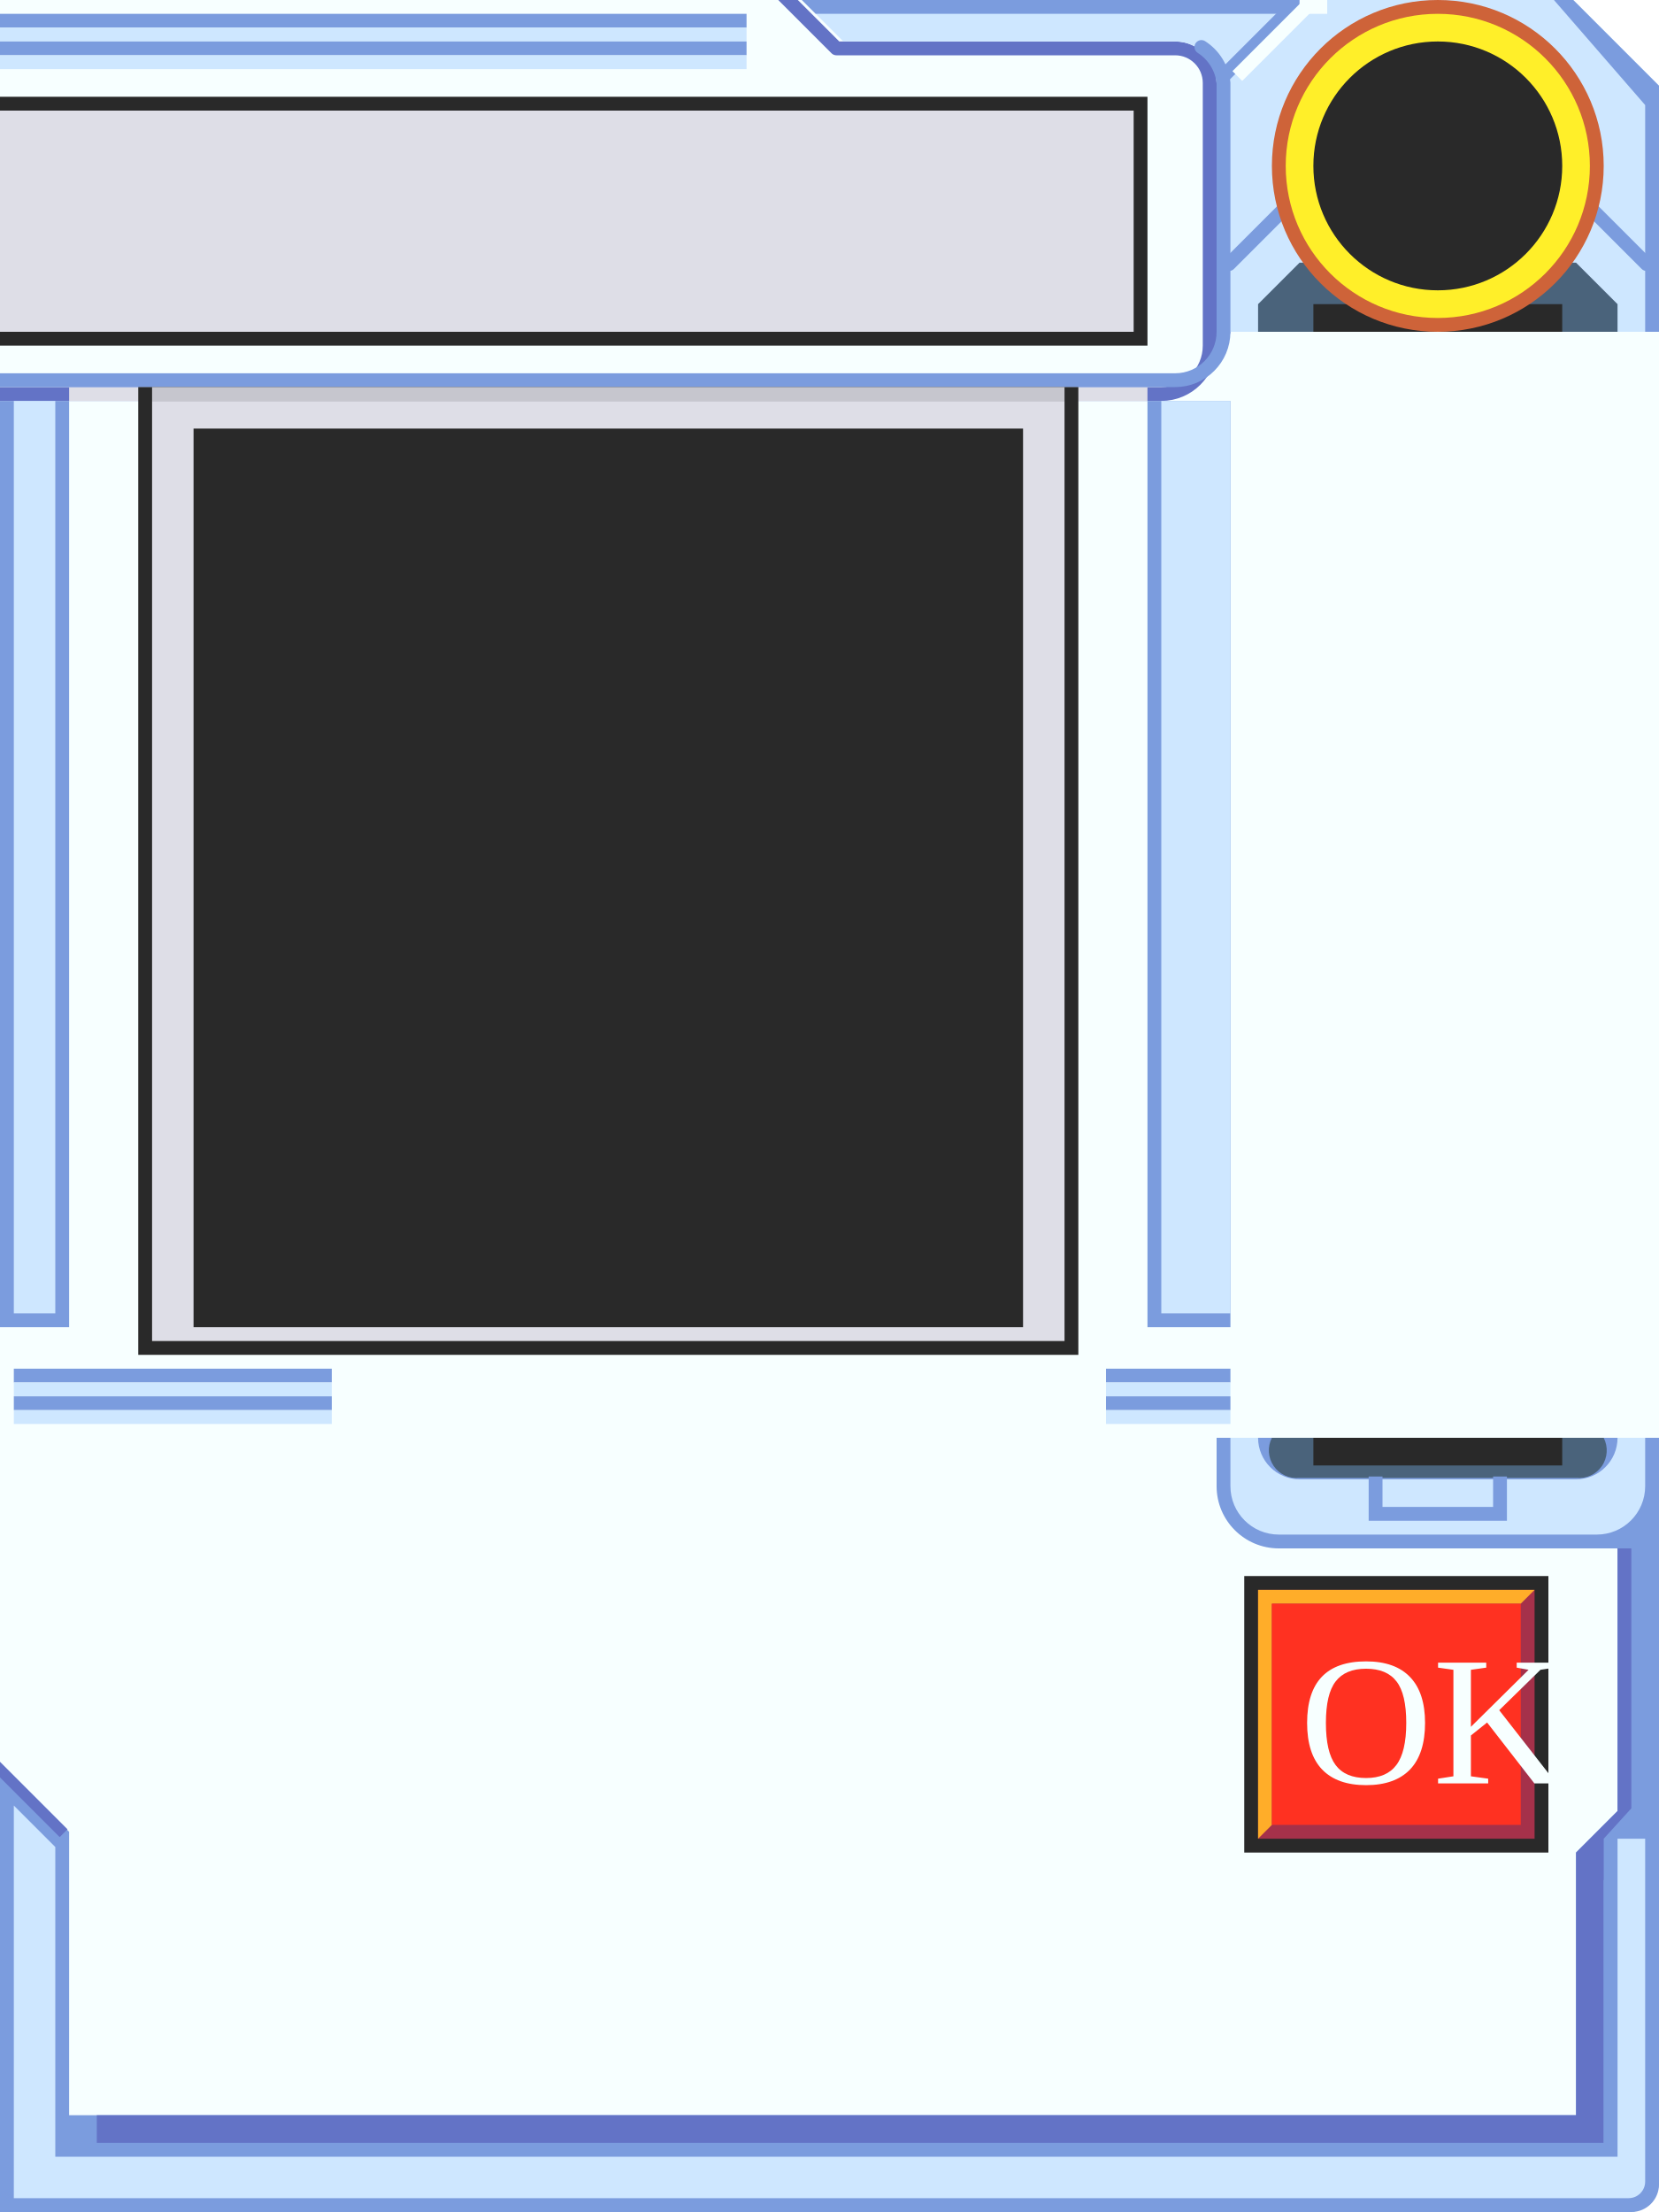
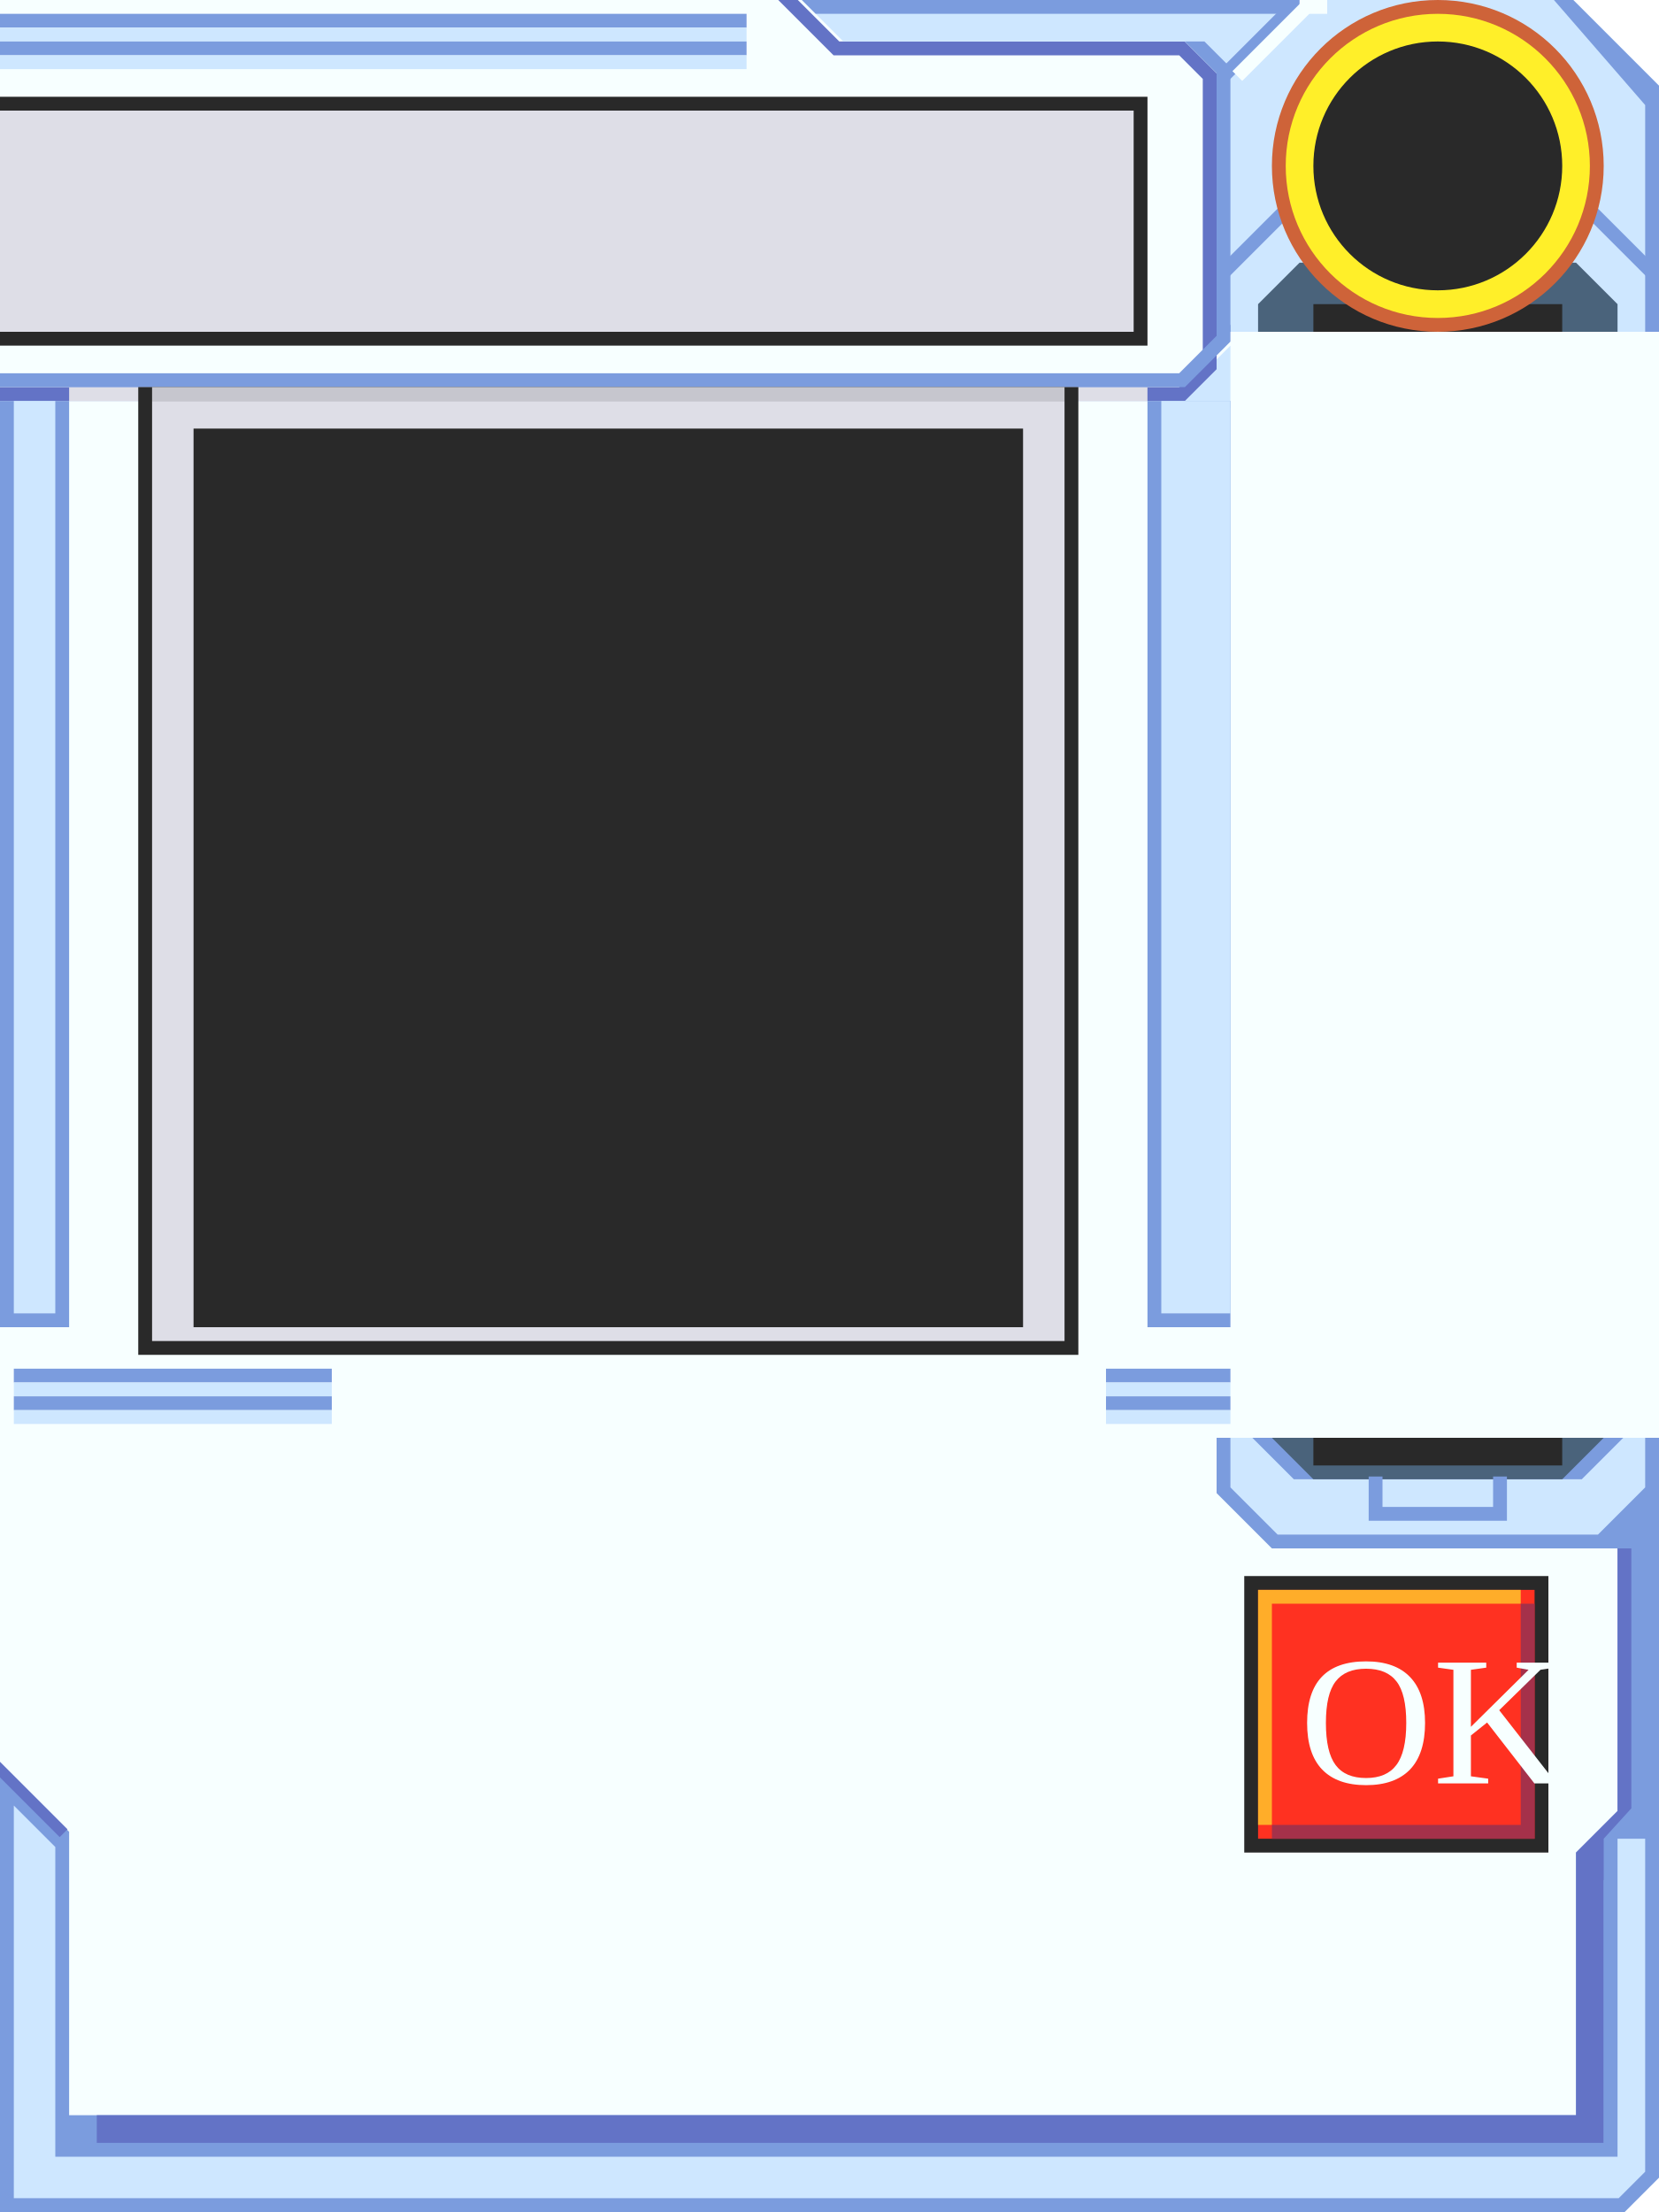
<svg xmlns="http://www.w3.org/2000/svg" width="960" height="1280" viewBox="0 0 120 160">
-   <path d="M0 0 H113.8 L120 6.2 V157.8 A2.2 2.2 0 0 1 117.8 160 H0 Z" fill="#f7ffff" data-color="1" data-palette="9" />
+   <path d="M0 0 H113.8 L120 6.2 V157.5 L117.5 160 H0 Z" fill="#f7ffff" data-color="1" data-palette="9" />
+   <path d="M84.5 29.5 L89 25 L89 29.5 Z" fill="#cee7ff" data-color="2" data-palette="9" />
  <rect x="0" y="1" width="54" height="1" fill="#7b9cde" data-color="3" data-palette="9" />
  <rect x="0" y="2" width="54" height="1" fill="#cee7ff" data-color="2" data-palette="9" />
  <rect x="0" y="3" width="54" height="1" fill="#7b9cde" data-color="3" data-palette="9" />
  <rect x="0" y="4" width="54" height="1" fill="#cee7ff" data-color="2" data-palette="9" />
-   <path d="M56.5 -0.5 L60.5 3.5 H85 A2.5 2.5 0 0 1 87.5 6 V25 A3.5 3.5 0 0 1 84 28.5 H-1" stroke-linejoin="round" fill="none" stroke="#6373c6" stroke-width="1" data-stroke="4" data-palette="9" />
+   <path d="M56.5 -0.5 L60.5 3.5 H85.5 L87.5 5.5 V26.5 L85.5 28.5 H-1" stroke-linejoin="miter" fill="none" stroke="#6373c6" stroke-width="1" data-stroke="4" data-palette="9" />
  <clipPath id="ground">
    <rect x="5" y="27" width="78" height="3" />
  </clipPath>
-   <path d="M87.5 25 A3.5 3.5 0 0 1 84 28.5 H-1" clip-path="url(#ground)" fill="none" stroke="#dedee7" stroke-width="1" data-stroke="8" data-palette="9" />
-   <path d="M58 0 H113.8 L120 6.2 V24 H88 V6 A3 3 0 0 0 85 3 H61 Z" fill="#cee7ff" data-color="2" data-palette="9" />
+   <path d="M87.5 26.5 L85.5 28.5 H-1" clip-path="url(#ground)" fill="none" stroke="#dedee7" stroke-width="1" data-stroke="8" data-palette="9" />
+   <path d="M58 0 H113.8 L120 6.2 V24 H88 V5.293 L85.707 3 H61 Z" fill="#cee7ff" data-color="2" data-palette="9" />
  <polygon points="58,0 94,0 93,1 59,1" fill="#7b9cde" data-color="3" data-palette="9" />
-   <path d="M86.9 3.4 A3.5 3.5 0 0 1 88.5 6 V24" stroke-linecap="round" fill="none" stroke="#7b9cde" stroke-width="1" data-stroke="3" data-palette="9" />
+   <path d="M85.707 3 L87.121 3 L89 4.879 L89 24 L88 24 L88 5.293 Z" fill="#7b9cde" data-color="3" data-palette="9" />
  <path d="M112.4 0 H113.8 L120 6.2 V24 H119 V7.6 Z" fill="#7b9cde" data-color="3" data-palette="9" />
  <path d="M94.5 -0.5 L88.6 5.4" fill="none" stroke="#7b9cde" stroke-width="1" data-stroke="3" data-palette="9" />
  <path d="M95.5 -0.5 L89.5 5.5" fill="none" stroke="#f7ffff" stroke-width="1" data-stroke="1" data-palette="9" />
  <rect x="94" y="0" width="2" height="1" fill="#f7ffff" data-color="1" data-palette="9" />
-   <path d="M93.3 14.7 L88.9 19.1" stroke-linecap="round" fill="none" stroke="#7b9cde" stroke-width="1" data-stroke="3" data-palette="9" />
-   <path d="M114.7 14.7 L119.1 19.1" stroke-linecap="round" fill="none" stroke="#7b9cde" stroke-width="1" data-stroke="3" data-palette="9" />
+   <path d="M88 19.5 L88 20.914 L95 13.914 L95 12.5 Z" fill="#7b9cde" data-color="3" data-palette="9" />
+   <path d="M120 19.5 L120 20.914 L113 13.914 L113 12.5 Z" fill="#7b9cde" data-color="3" data-palette="9" />
  <polygon points="91,24 91,22 94,19 114,19 117,22 117,24" fill="#4a637b" data-color="5" data-palette="9" />
  <rect x="95" y="22" width="18" height="2" fill="#292929" data-color="9" data-palette="9" />
  <circle cx="104" cy="12" r="12" fill="#ce6339" data-color="13" data-palette="9" />
  <circle cx="104" cy="12" r="11" fill="#ffef29" data-color="6" data-palette="9" />
  <circle cx="104" cy="12" r="9" fill="#292929" data-color="9" data-palette="9" />
  <rect x="-2" y="7" width="85" height="18" fill="#292929" data-color="9" data-palette="9" />
  <rect x="-2" y="8" width="84" height="16" fill="#dedee7" data-color="8" data-palette="9" />
-   <path d="M-1 27.5 H85 A3.5 3.5 0 0 0 88.5 24" fill="none" stroke="#7b9cde" stroke-width="1" data-stroke="3" data-palette="9" />
+   <path d="M-1 27.5 H85.5 L88.5 24.5 V23.5" stroke-linejoin="miter" fill="none" stroke="#7b9cde" stroke-width="1" data-stroke="3" data-palette="9" />
  <rect x="0" y="29" width="5" height="67" fill="#7b9cde" data-color="3" data-palette="9" />
  <rect x="1" y="29" width="3" height="66" fill="#cee7ff" data-color="2" data-palette="9" />
  <rect x="83" y="29" width="6" height="67" fill="#7b9cde" data-color="3" data-palette="9" />
  <rect x="84" y="29" width="5" height="66" fill="#cee7ff" data-color="2" data-palette="9" />
  <rect x="10" y="28" width="68" height="70" fill="#292929" data-color="9" data-palette="9" />
  <rect x="11" y="28" width="66" height="1" fill="#c6c6ce" data-color="10" data-palette="9" />
  <rect x="11" y="29" width="66" height="68" fill="#dedee7" data-color="8" data-palette="9" />
  <rect x="14" y="31" width="60" height="65" fill="#292929" data-color="9" data-palette="9" />
  <rect x="1" y="99" width="23" height="1" fill="#7b9cde" data-color="3" data-palette="9" />
  <rect x="80" y="99" width="9" height="1" fill="#7b9cde" data-color="3" data-palette="9" />
  <rect x="1" y="100" width="23" height="1" fill="#cee7ff" data-color="2" data-palette="9" />
  <rect x="80" y="100" width="9" height="1" fill="#cee7ff" data-color="2" data-palette="9" />
  <rect x="1" y="101" width="23" height="1" fill="#7b9cde" data-color="3" data-palette="9" />
  <rect x="80" y="101" width="9" height="1" fill="#7b9cde" data-color="3" data-palette="9" />
  <rect x="1" y="102" width="23" height="1" fill="#cee7ff" data-color="2" data-palette="9" />
  <rect x="80" y="102" width="9" height="1" fill="#cee7ff" data-color="2" data-palette="9" />
-   <path d="M0 127.5 L5 132.5 L5 153 L114 153 L114 134 L117 131 L117 104 L120 104 L120 157.8 A2.2 2.2 0 0 1 117.8 160 L0 160 Z" fill-rule="evenodd" fill="#7b9cde" data-color="3" data-palette="9" />
+   <path d="M0 127.5 L5 132.5 L5 153 L114 153 L114 134 L117 131 L117 104 L120 104 L120 157.5 L117.5 160 L0 160 Z" fill-rule="evenodd" fill="#7b9cde" data-color="3" data-palette="9" />
  <path d="M-0.5 127.5 L4.6 132.6" fill="none" stroke="#6373c6" stroke-width="0.8" data-stroke="4" data-palette="9" />
  <path d="M117 111 L117 131 L114 134 L114 153 L7 153 L7 155 L116 155 L116 136 L119 133 L119 113 Z" fill-rule="evenodd" fill="#6373c6" data-color="4" data-palette="9" />
-   <path d="M118 104 L120 104 L120 158 A2 2 0 0 1 118 160 L116 160 L116 133 L118 130.8 Z" fill-rule="evenodd" fill="#7b9cde" data-color="3" data-palette="9" />
-   <path d="M1 130.6 L4 133.6 L4 156 L117 156 L117 133 L119 133 L119 157.8 A1.2 1.2 0 0 1 117.8 159 L1 159 Z" fill-rule="evenodd" fill="#cee7ff" data-color="2" data-palette="9" />
-   <path d="M88 104 H120 V112 H92.5 A4.5 4.5 0 0 1 88 107.5 Z" fill="#7b9cde" data-color="3" data-palette="9" />
-   <path d="M89 104 H119 V107.5 A3.5 3.5 0 0 1 115.5 111 H92.5 A3.5 3.5 0 0 1 89 107.5 Z" fill="#cee7ff" data-color="2" data-palette="9" />
-   <path d="M91 104 H117 V104 A3 3 0 0 1 114 107 H94 A3 3 0 0 1 91 104 Z" fill="#7b9cde" data-color="3" data-palette="9" />
-   <path d="M92 104 H116 A2 2 0 0 1 114 106.9 H94 A2 2 0 0 1 92 104 Z" fill="#4a637b" data-color="5" data-palette="9" />
+   <path d="M118 104 L120 104 L120 157.5 L117.5 160 L116 160 L116 133 L118 130.8 Z" fill-rule="evenodd" fill="#7b9cde" data-color="3" data-palette="9" />
+   <path d="M1 130.6 L4 133.6 L4 156 L117 156 L117 133 L119 133 L119 157.086 L117.086 159 L1 159 Z" fill-rule="evenodd" fill="#cee7ff" data-color="2" data-palette="9" />
+   <path d="M88 104 H120 V112 H92 L88 108 Z" fill="#7b9cde" data-color="3" data-palette="9" />
+   <path d="M89 104 H119 V107.586 L115.586 111 H92.414 L89 107.586 Z" fill="#cee7ff" data-color="2" data-palette="9" />
+   <path d="M90.586 104 H117.414 L114.414 107 H93.586 Z" fill="#7b9cde" data-color="3" data-palette="9" />
+   <path d="M92 104 H116 L113 107 H95 Z" fill="#4a637b" data-color="5" data-palette="9" />
  <rect x="95" y="104" width="18" height="2" fill="#292929" data-color="9" data-palette="9" />
  <path d="M99.5 106.8 V109.5 H108.5 V106.8" stroke-linejoin="miter" fill="none" stroke="#7b9cde" stroke-width="1" data-stroke="3" data-palette="9" />
-   <path d="M90 114 L112 114 L112 134 L90 134 Z" fill-rule="evenodd" fill="#292929" data-color="9" data-palette="9" />
-   <path d="M91 115 L111 115 L111 133 L91 133 Z" fill-rule="evenodd" fill="#a5314a" data-color="15" data-palette="9" />
-   <path d="M91 115 L111 115 L110 116 L92 116 L92 132 L91 133 Z" fill-rule="evenodd" fill="#ffad29" data-color="12" data-palette="9" />
-   <rect x="92" y="116" width="18" height="16" fill="#ff3121" data-color="14" data-palette="9" />
+   <rect x="90" y="114" width="22" height="20" fill="#292929" data-color="9" data-palette="9" />
+   <rect x="91" y="115" width="20" height="18" fill="#ff3121" data-color="14" data-palette="9" />
+   <path d="M91 115 L110 115 L110 116 L92 116 L92 132 L91 132 Z" fill="#ffad29" data-color="12" data-palette="9" />
+   <path d="M110 116 L111 116 L111 133 L92 133 L92 132 L110 132 Z" fill="#a5314a" data-color="15" data-palette="9" />
  <text data-words="window.ok" data-box="94 119 15 10" fill="#f7ffff" data-color="1" data-palette="9" x="94" y="129" font-size="13.333" textLength="15">OK</text>
</svg>
